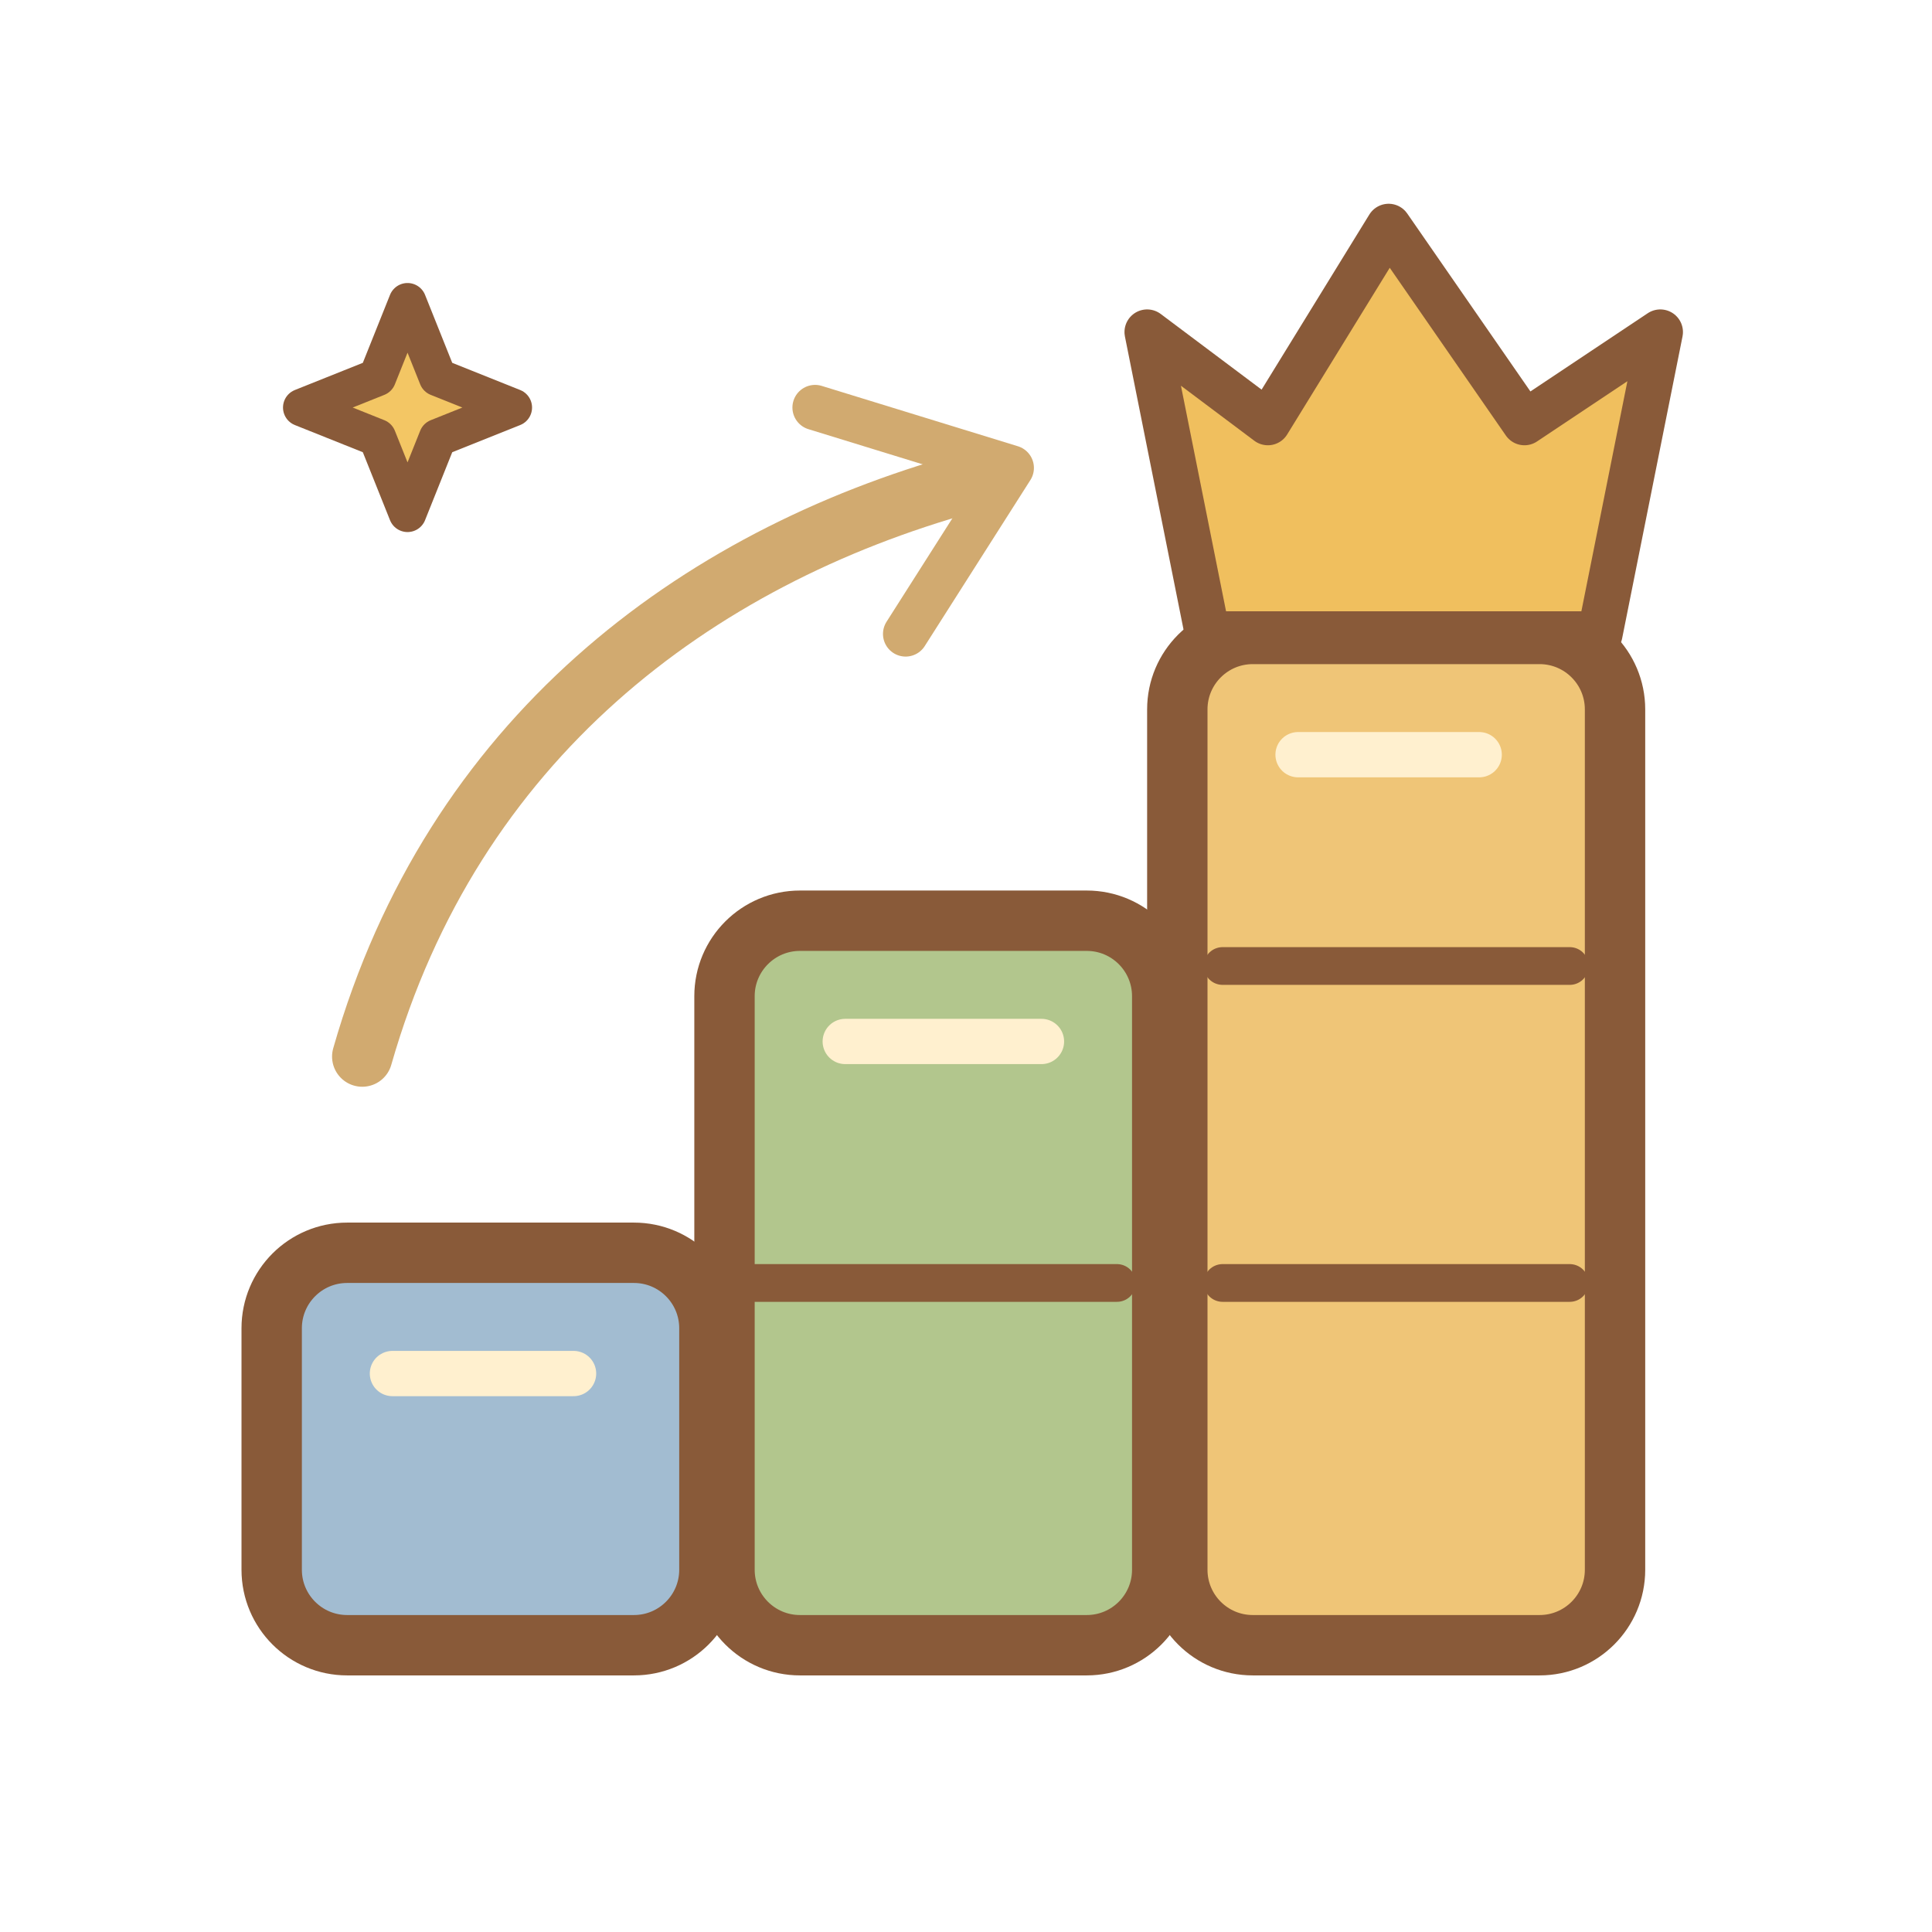
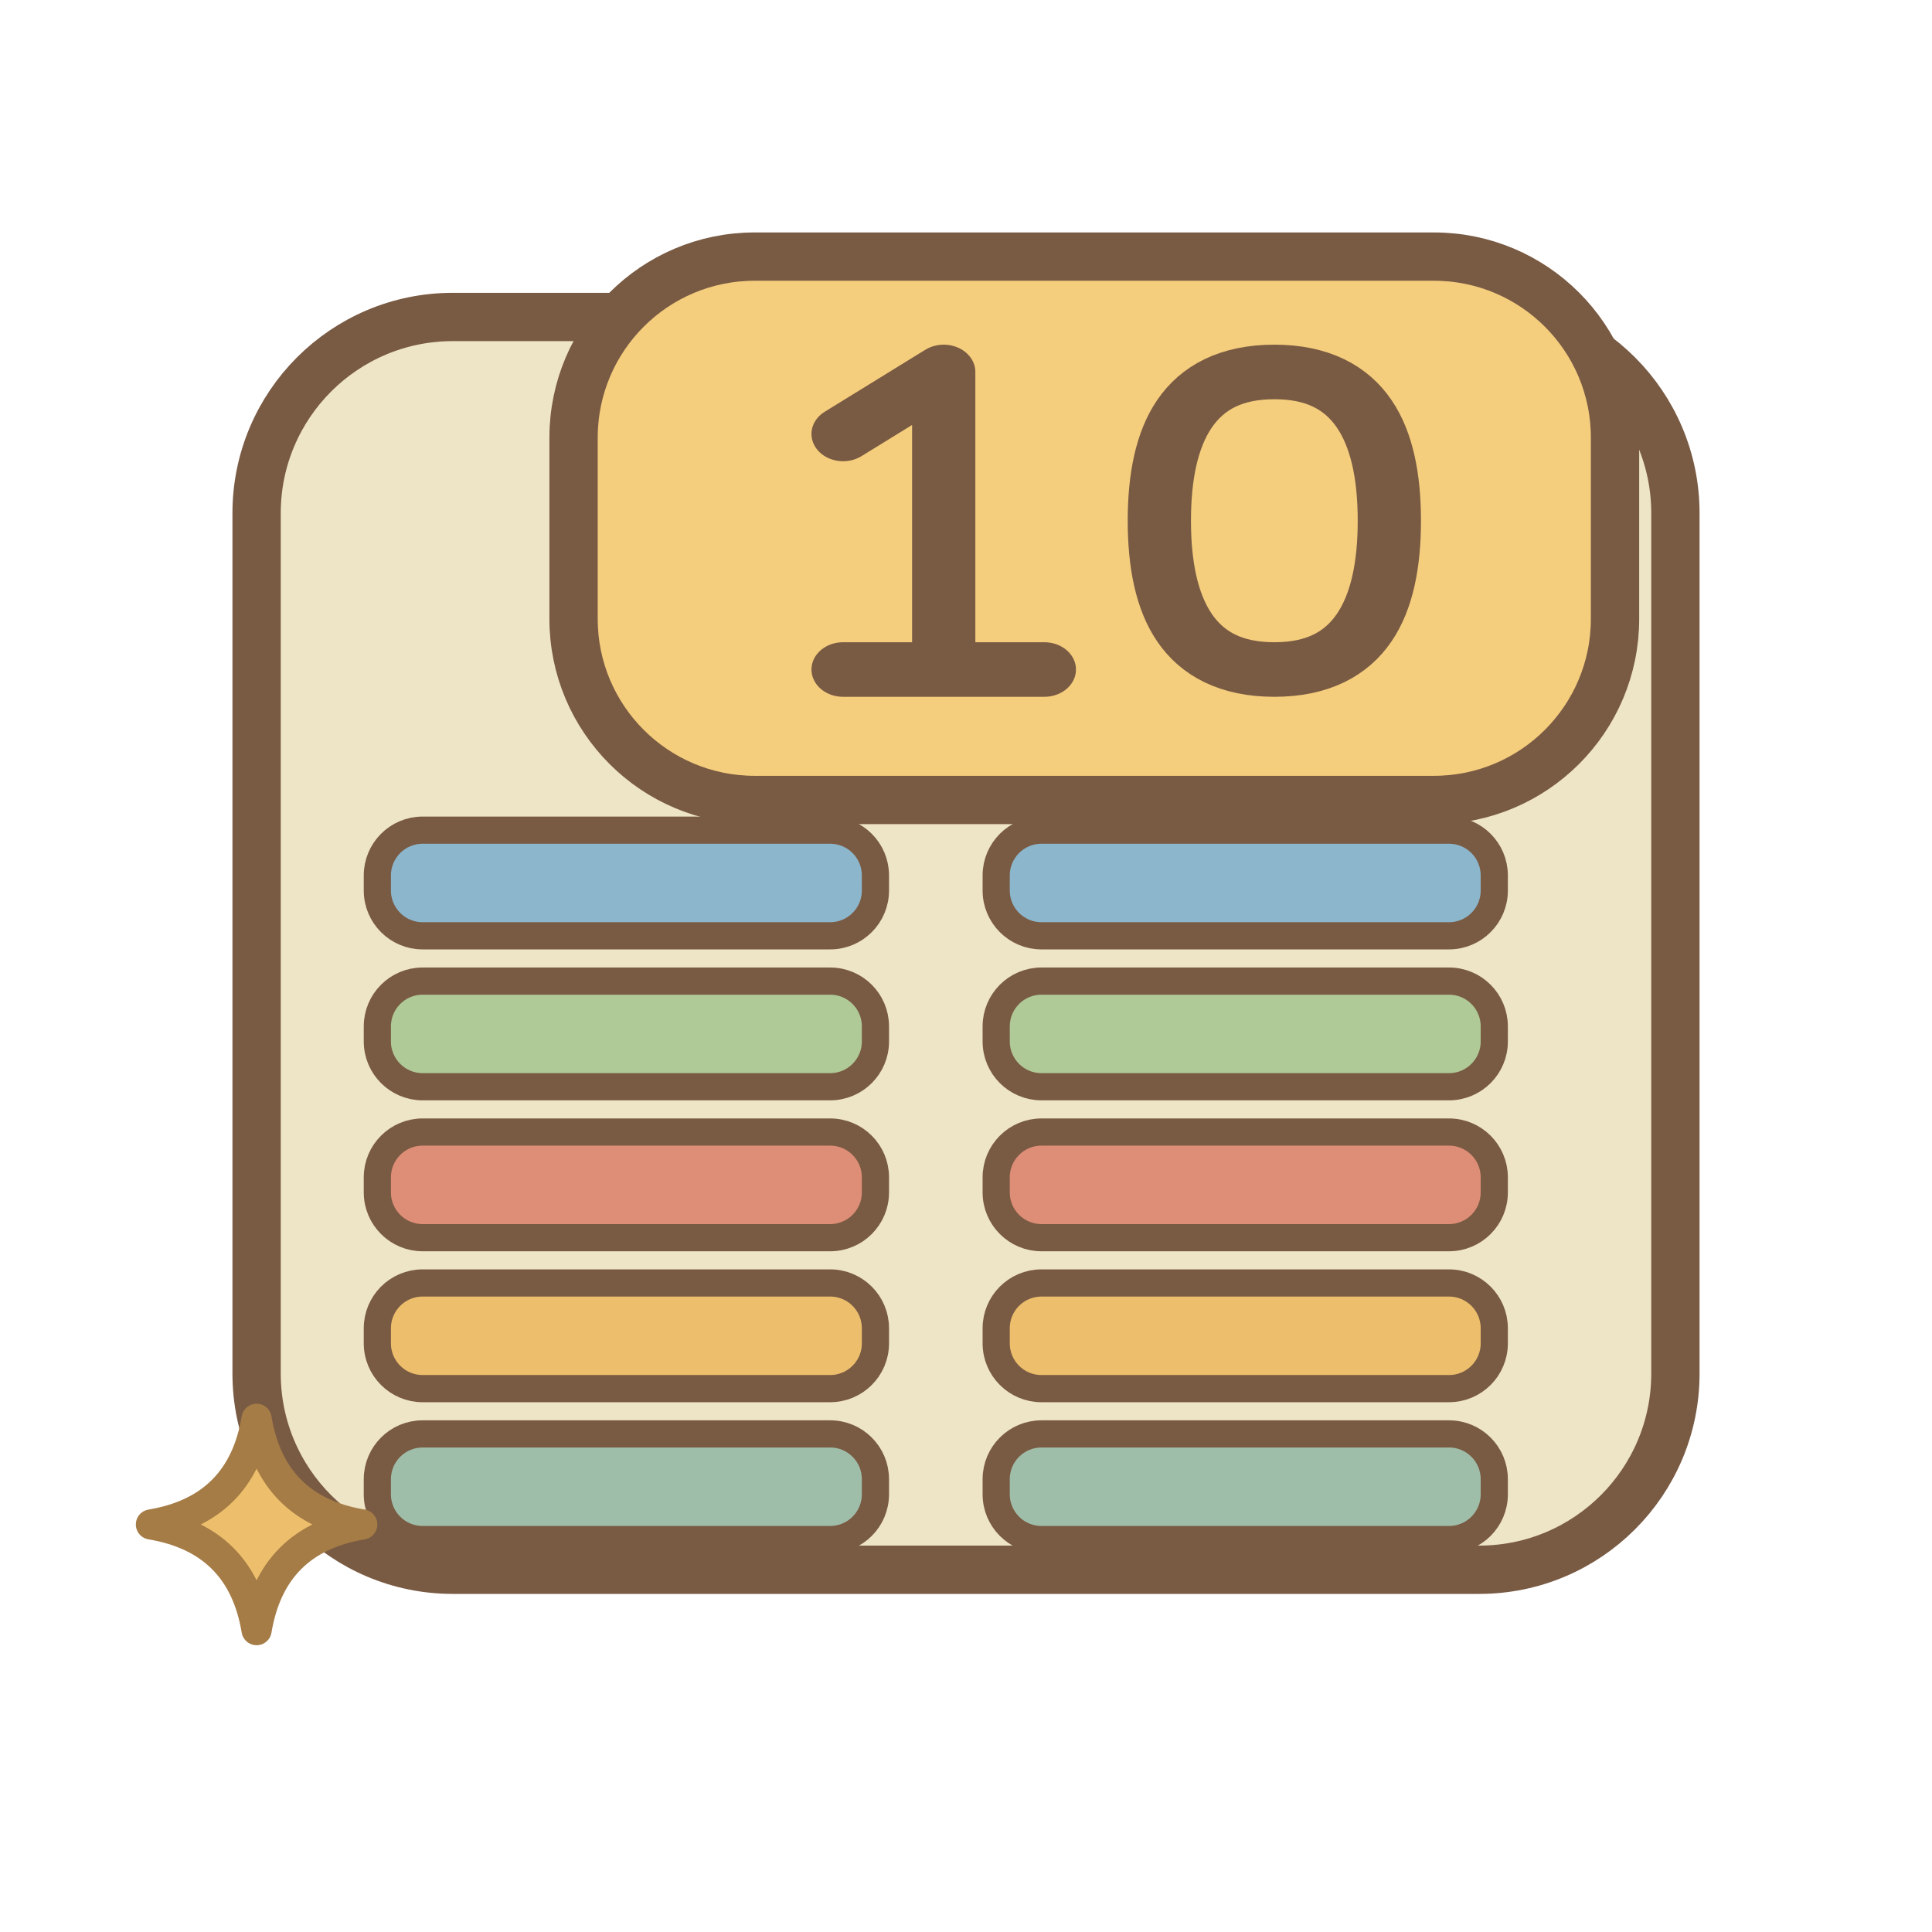
<svg xmlns="http://www.w3.org/2000/svg" width="128" height="128" viewBox="0 0 128 128">
-   <g stroke="#895A39" stroke-width="4" stroke-linecap="round" stroke-linejoin="round">
-     <rect x="18" y="83" width="29" height="26" rx="5" fill="#A2BCD1" />
-     <rect x="48" y="61" width="29" height="48" rx="5" fill="#B2C68D" />
-     <rect x="78" y="42" width="29" height="67" rx="5" fill="#EFC577" />
-     <path d="M50 85h24m7-21h23m-23 21h23" fill="none" stroke-width="2.5" />
-     <path d="M26 91h12m18-22h13m17-19h12" fill="none" stroke="#FFF0CF" stroke-width="3" />
-     <path d="m76 22 8 6 8-13 9 13 9-6-4 20H80z" fill="#F0BF5E" stroke-width="3" />
-     <path d="M24 70c6-21 22-33 40-38" fill="none" stroke="#D1AA70" stroke-width="4" />
-     <path d="m54 27 13 4-7 11" fill="none" stroke="#D1AA70" stroke-width="3" />
-     <path d="m27 20 2 5 5 2-5 2-2 5-2-5-5-2 5-2z" fill="#F3C664" stroke-width="2.5" />
+   <g stroke="#795A43" stroke-width="3.2" stroke-linecap="round" stroke-linejoin="round">
+     <rect x="17" y="21" width="94" height="83" rx="13" fill="#EEE4C6" />
+     <rect x="25" y="55" width="33" height="7" rx="3" fill="#8CB6CB" stroke-width="1.8" />
+     <rect x="66" y="55" width="33" height="7" rx="3" fill="#8CB6CB" stroke-width="1.8" />
+     <rect x="25" y="65" width="33" height="7" rx="3" fill="#AFC997" stroke-width="1.8" />
+     <rect x="66" y="65" width="33" height="7" rx="3" fill="#AFC997" stroke-width="1.8" />
+     <rect x="25" y="75" width="33" height="7" rx="3" fill="#DE8D76" stroke-width="1.8" />
+     <rect x="66" y="75" width="33" height="7" rx="3" fill="#DE8D76" stroke-width="1.8" />
+     <rect x="25" y="85" width="33" height="7" rx="3" fill="#EDBF6C" stroke-width="1.8" />
+     <rect x="66" y="85" width="33" height="7" rx="3" fill="#EDBF6C" stroke-width="1.8" />
+     <rect x="25" y="95" width="33" height="7" rx="3" fill="#9FBEA9" stroke-width="1.8" />
+     <rect x="66" y="95" width="33" height="7" rx="3" fill="#9FBEA9" stroke-width="1.8" />
+     <rect x="38" y="17" width="69" height="36" rx="12" fill="#F4CD7D" />
+     <g transform="translate(53 23) scale(0.952381 0.821429)">
+       <g transform="translate(0 0)">
+         <path d="M3 7L10 2V26M3 26H17" fill="none" stroke="#795A43" stroke-width="4.4" />
+       </g>
+       <g transform="translate(24 0)">
+         <path d="M9 2C3 2 1 7 1 14S3 26 9 26S17 21 17 14S15 2 9 2Z" fill="none" stroke="#795A43" stroke-width="4.4" />
+       </g>
+     </g>
+     <path d="M17 94Q18 100 24 101Q18 102 17 108Q16 102 10 101Q16 100 17 94Z" fill="#EDBF6C" stroke="#A57C46" stroke-width="2" />
  </g>
</svg>
